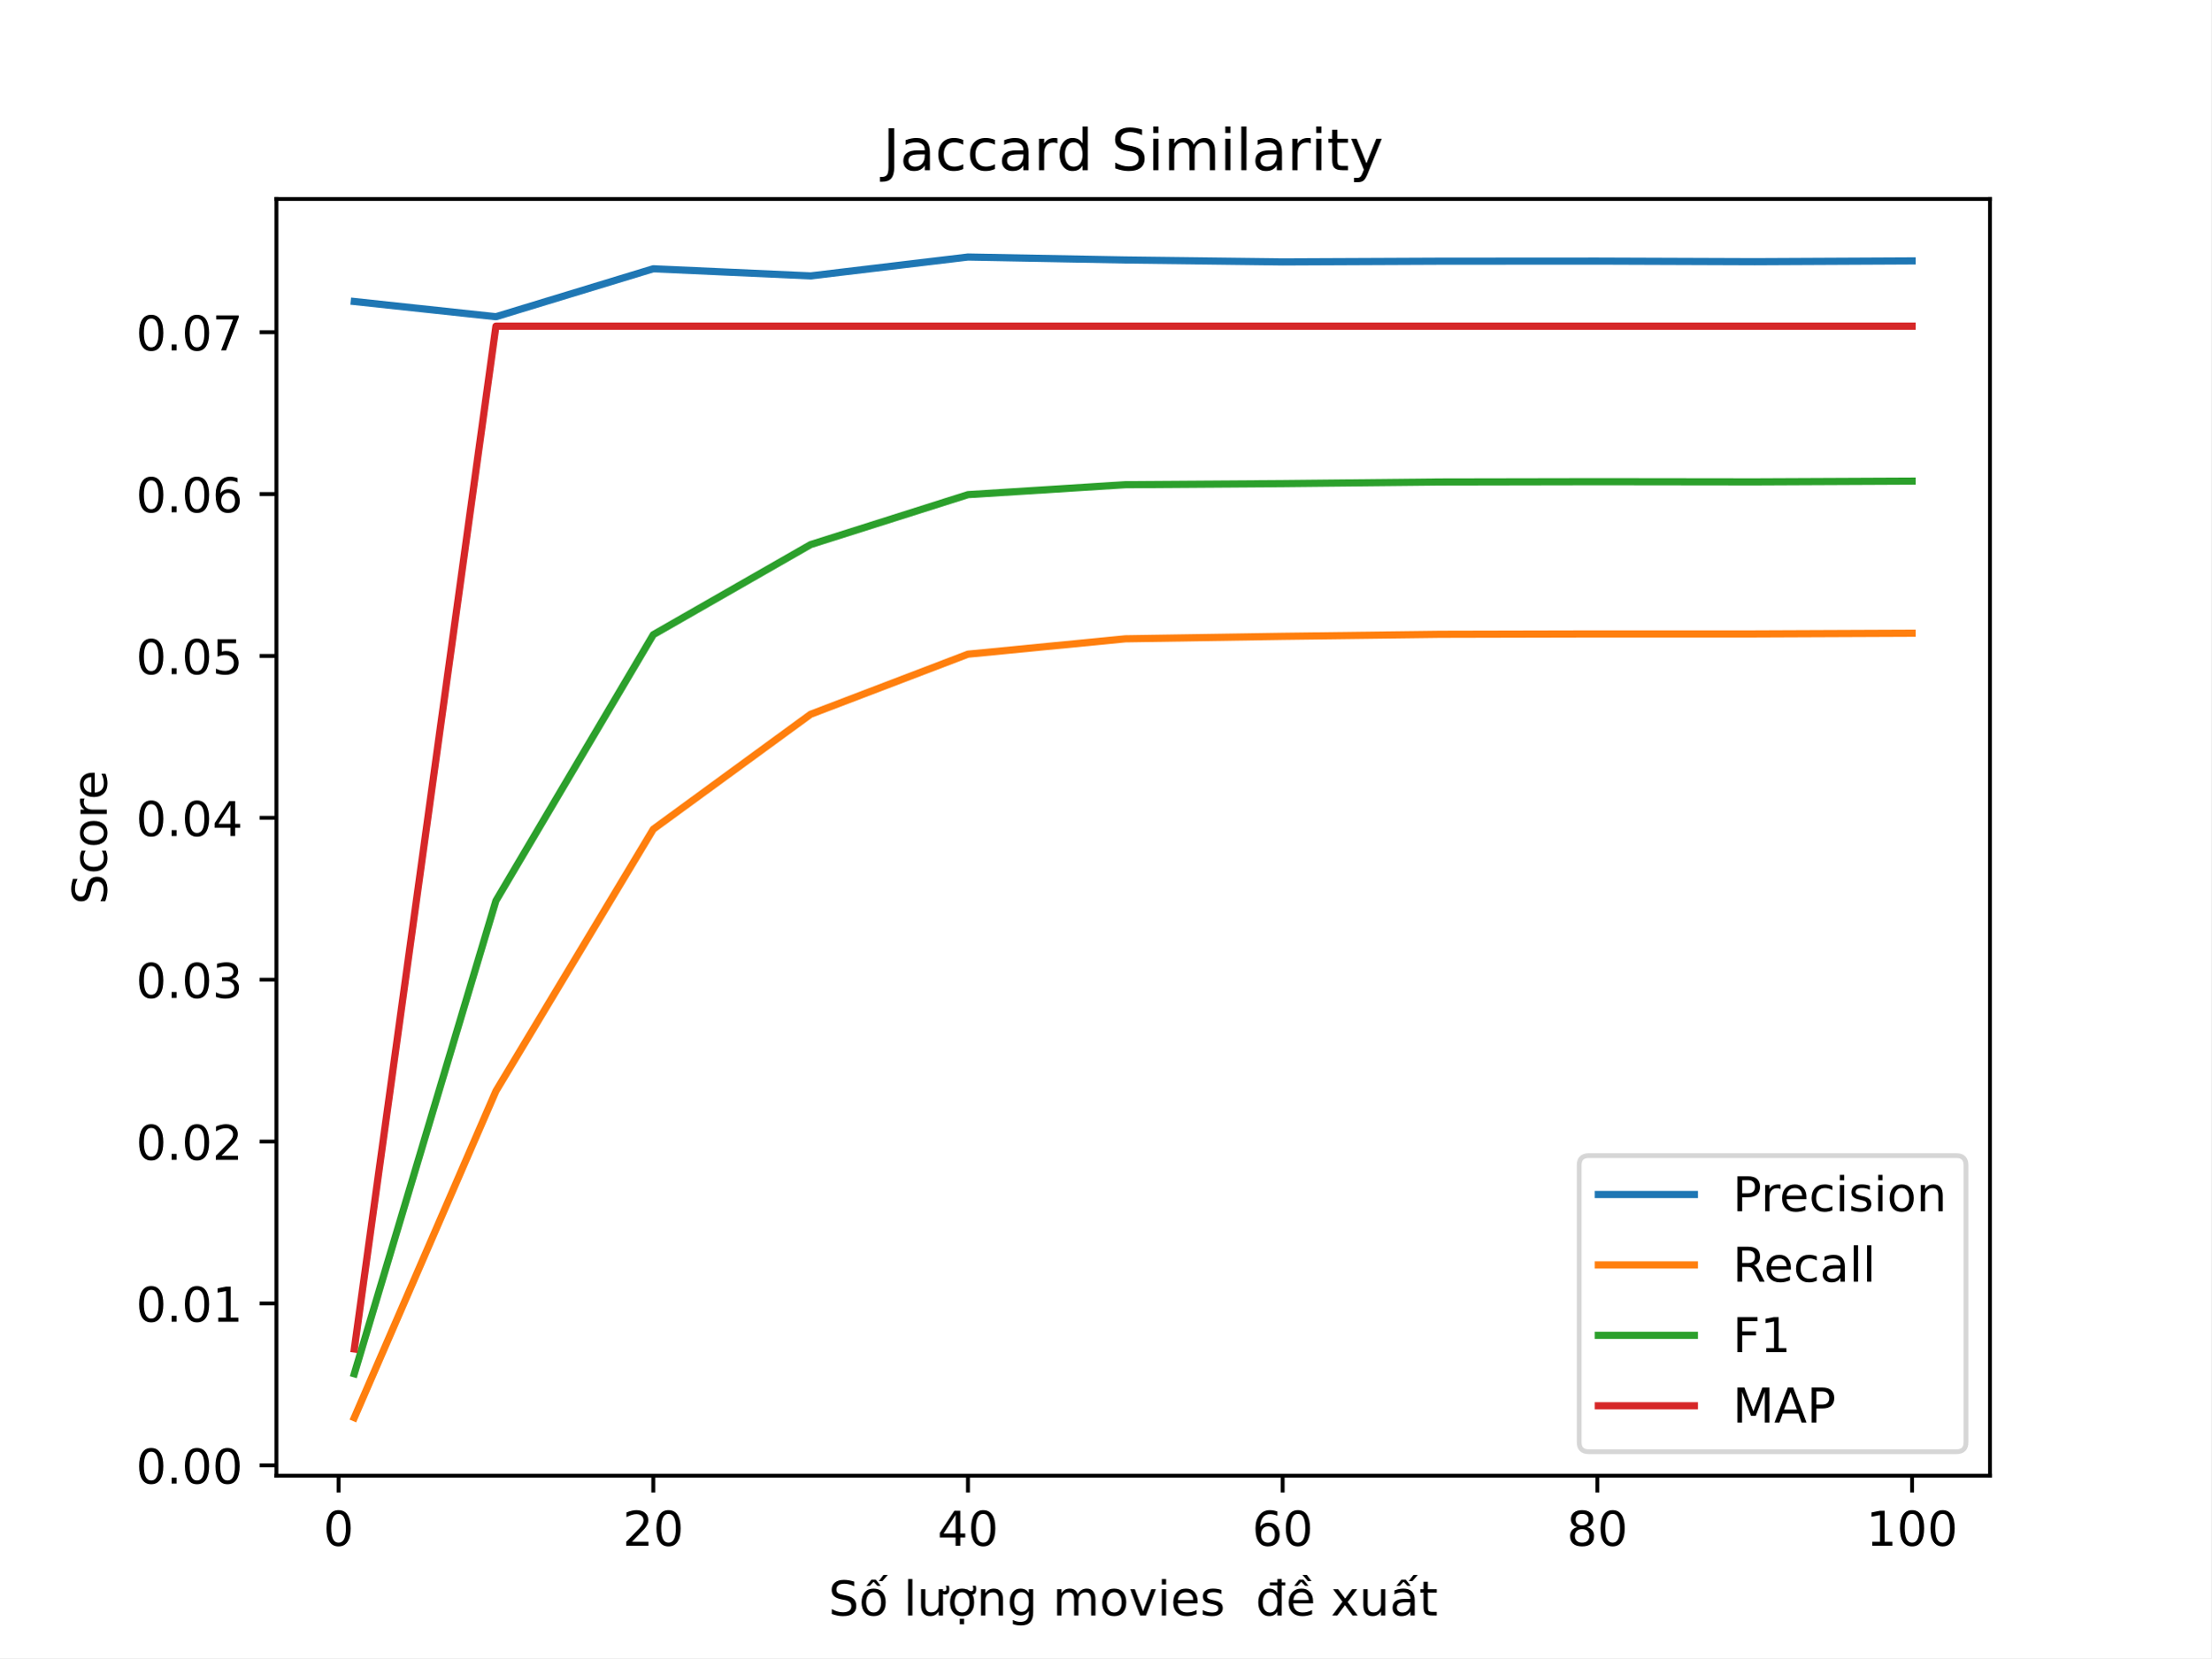
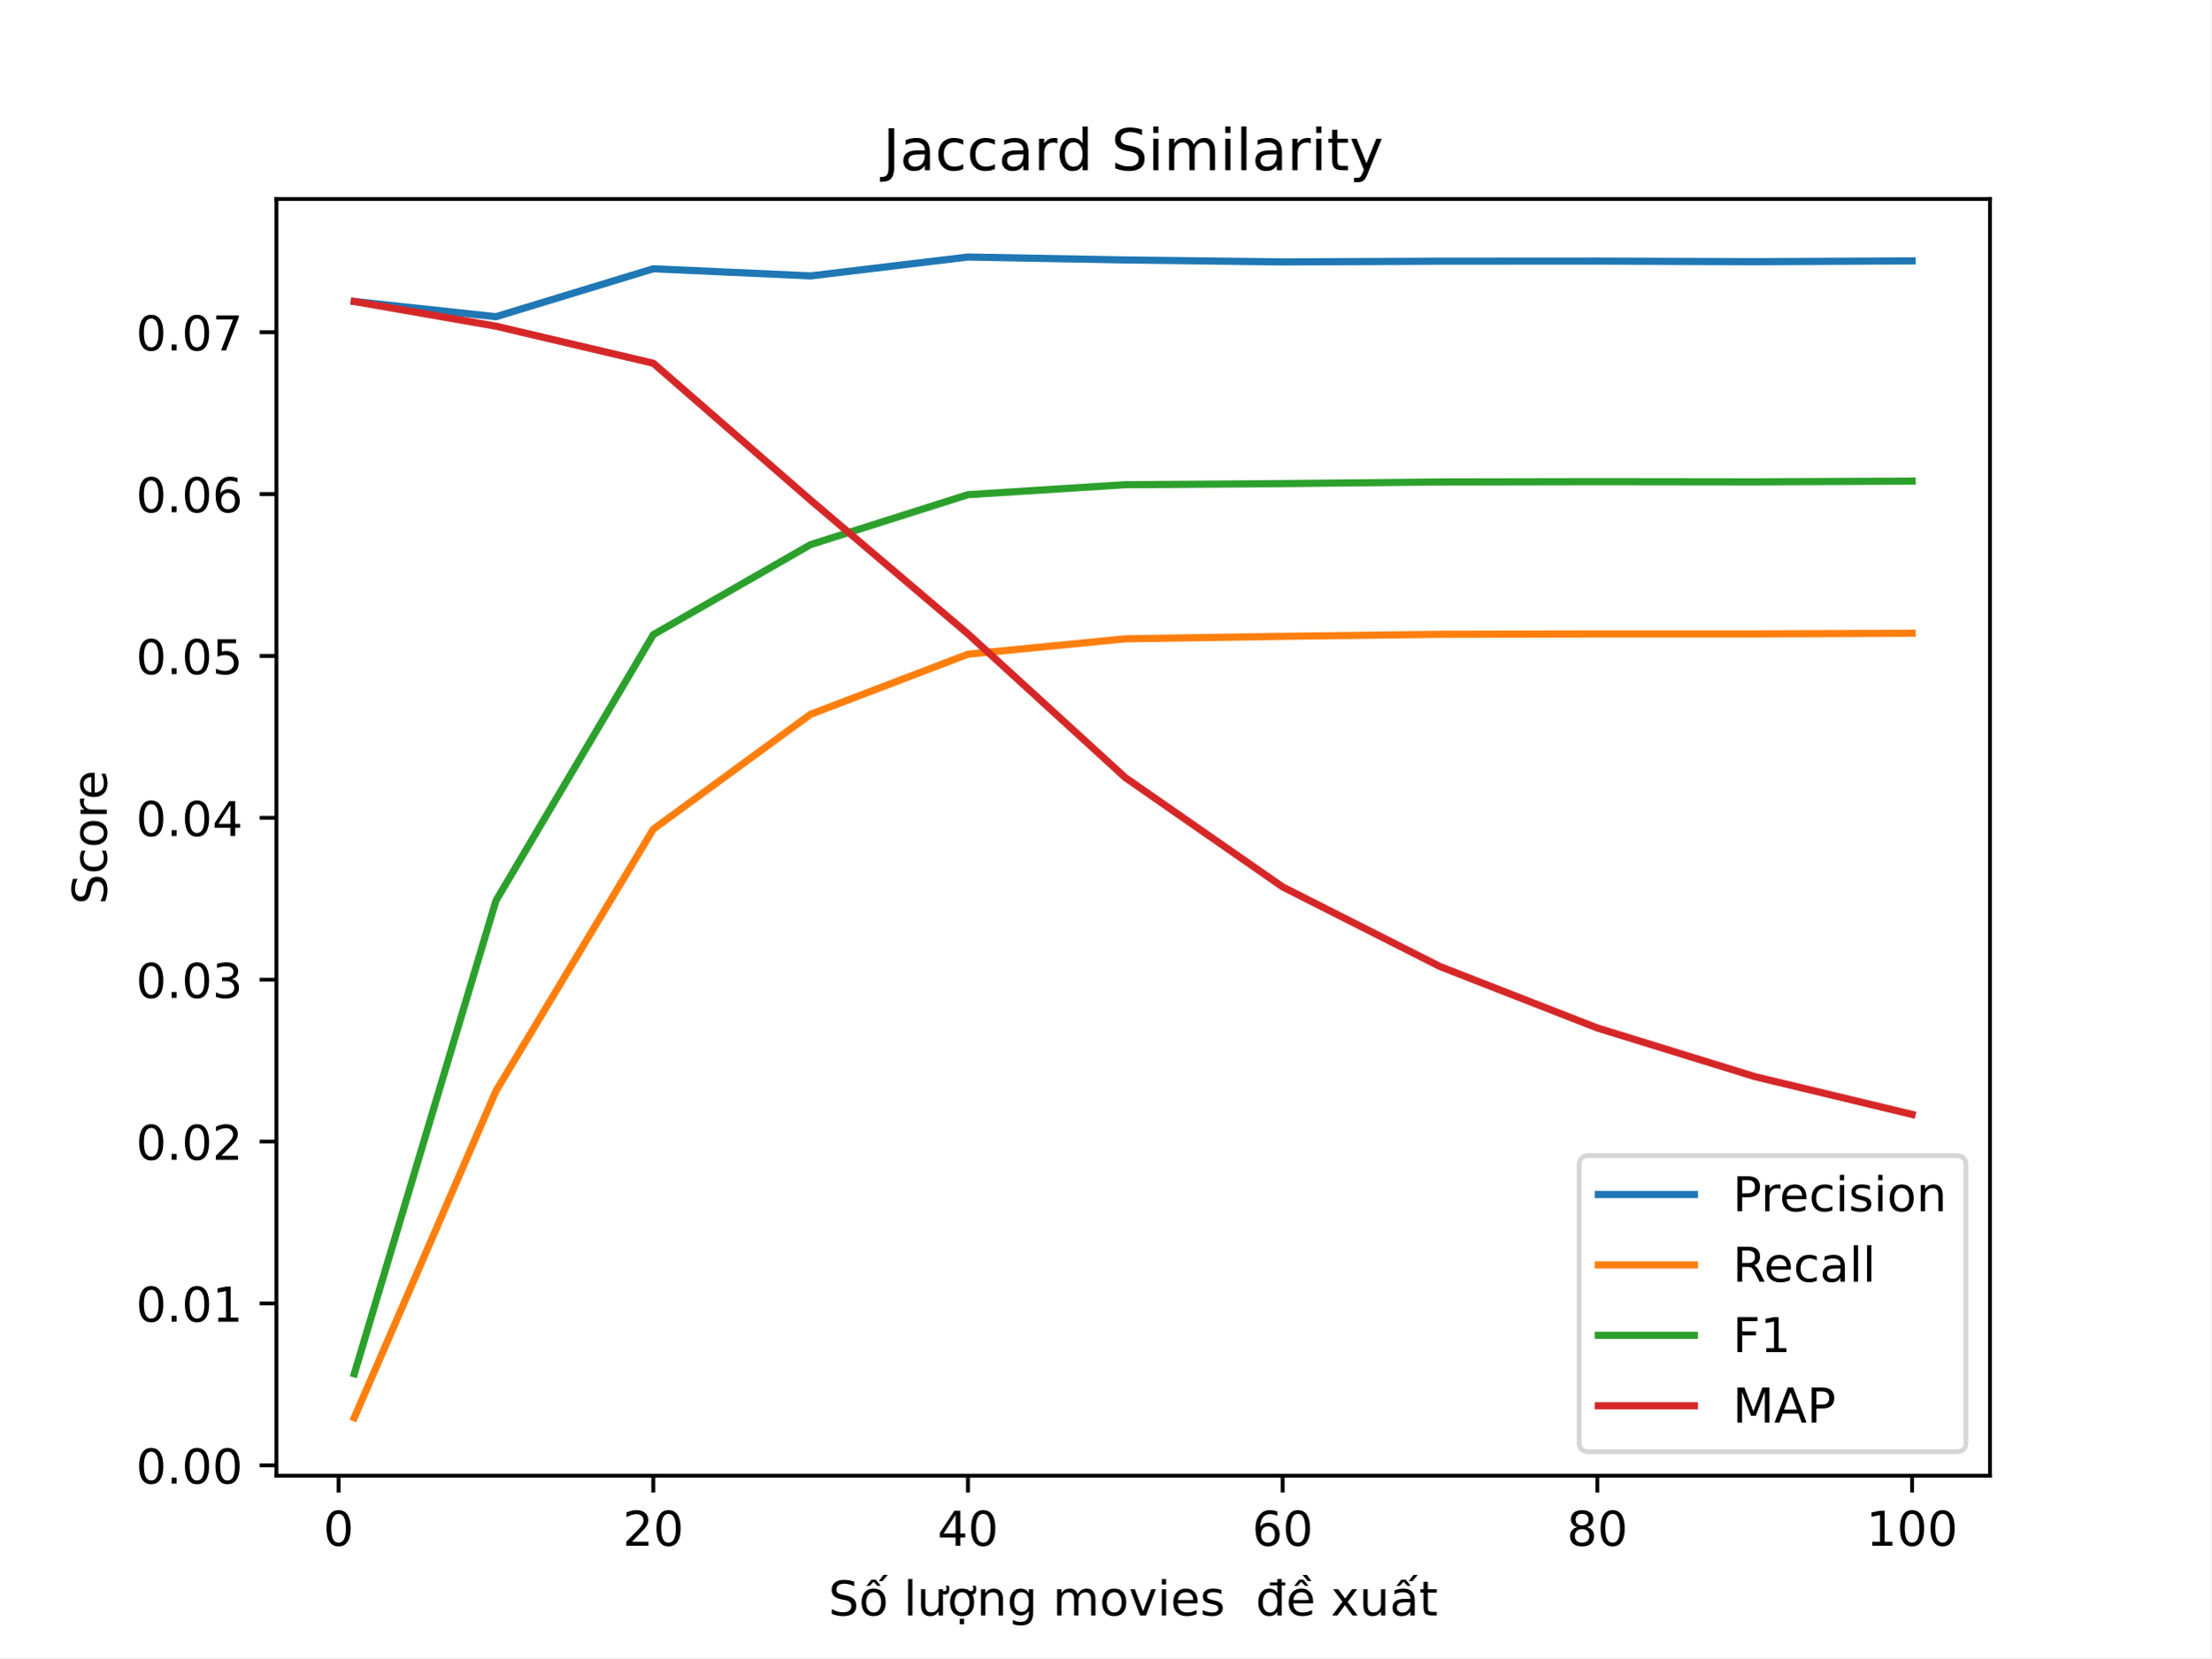
<svg xmlns="http://www.w3.org/2000/svg" xmlns:xlink="http://www.w3.org/1999/xlink" width="460.8pt" height="345.6pt" viewBox="0 0 460.8 345.6" version="1.1">
  <defs>
    <style type="text/css">*{stroke-linejoin: round; stroke-linecap: butt}</style>
  </defs>
  <g id="figure_1">
    <g id="patch_1">
      <path d="M 0 345.6  L 460.8 345.6  L 460.8 0  L 0 0  z " style="fill: #ffffff" />
    </g>
    <g id="axes_1">
      <g id="patch_2">
        <path d="M 57.6 307.584  L 414.72 307.584  L 414.72 41.472  L 57.6 41.472  z " style="fill: #ffffff" />
      </g>
      <g id="matplotlib.axis_1">
        <g id="xtick_1">
          <g id="line2d_1">
            <defs>
-               <path id="m98b21485d3" d="M 0 0  L 0 3.5  " style="stroke: #000000; stroke-width: 0.8" />
-             </defs>
-             <g>
-               <use xlink:href="#m98b21485d3" x="70.553" y="307.584" style="stroke: #000000; stroke-width: 0.8" />
+               <path id="mc1e064e913" d="M 0 0  L 0 3.5  " style="stroke: #000000; stroke-width: 0.8" />
+             </defs>
+             <g>
+               <use xlink:href="#mc1e064e913" x="70.553" y="307.584" style="stroke: #000000; stroke-width: 0.8" />
            </g>
          </g>
          <g id="text_1">
            <g transform="translate(67.37214 322.1824) scale(0.1 -0.1)">
              <defs>
                <path id="DejaVuSans-30" d="M 2034 4250  Q 1547 4250 1301 3770  Q 1056 3291 1056 2328  Q 1056 1369 1301 889  Q 1547 409 2034 409  Q 2525 409 2770 889  Q 3016 1369 3016 2328  Q 3016 3291 2770 3770  Q 2525 4250 2034 4250  z M 2034 4750  Q 2819 4750 3233 4129  Q 3647 3509 3647 2328  Q 3647 1150 3233 529  Q 2819 -91 2034 -91  Q 1250 -91 836 529  Q 422 1150 422 2328  Q 422 3509 836 4129  Q 1250 4750 2034 4750  z " transform="scale(0.015625)" />
              </defs>
              <use xlink:href="#DejaVuSans-30" />
            </g>
          </g>
        </g>
        <g id="xtick_2">
          <g id="line2d_2">
            <g>
-               <use xlink:href="#m98b21485d3" x="136.14" y="307.584" style="stroke: #000000; stroke-width: 0.8" />
+               <use xlink:href="#mc1e064e913" x="136.14" y="307.584" style="stroke: #000000; stroke-width: 0.8" />
            </g>
          </g>
          <g id="text_2">
            <g transform="translate(129.7777 322.1824) scale(0.1 -0.1)">
              <defs>
                <path id="DejaVuSans-32" d="M 1228 531  L 3431 531  L 3431 0  L 469 0  L 469 531  Q 828 903 1448 1529  Q 2069 2156 2228 2338  Q 2531 2678 2651 2914  Q 2772 3150 2772 3378  Q 2772 3750 2511 3984  Q 2250 4219 1831 4219  Q 1534 4219 1204 4116  Q 875 4013 500 3803  L 500 4441  Q 881 4594 1212 4672  Q 1544 4750 1819 4750  Q 2544 4750 2975 4387  Q 3406 4025 3406 3419  Q 3406 3131 3298 2873  Q 3191 2616 2906 2266  Q 2828 2175 2409 1742  Q 1991 1309 1228 531  z " transform="scale(0.015625)" />
              </defs>
              <use xlink:href="#DejaVuSans-32" />
              <use xlink:href="#DejaVuSans-30" x="63.623" />
            </g>
          </g>
        </g>
        <g id="xtick_3">
          <g id="line2d_3">
            <g>
-               <use xlink:href="#m98b21485d3" x="201.727" y="307.584" style="stroke: #000000; stroke-width: 0.8" />
+               <use xlink:href="#mc1e064e913" x="201.727" y="307.584" style="stroke: #000000; stroke-width: 0.8" />
            </g>
          </g>
          <g id="text_3">
            <g transform="translate(195.3644 322.1824) scale(0.1 -0.1)">
              <defs>
                <path id="DejaVuSans-34" d="M 2419 4116  L 825 1625  L 2419 1625  L 2419 4116  z M 2253 4666  L 3047 4666  L 3047 1625  L 3713 1625  L 3713 1100  L 3047 1100  L 3047 0  L 2419 0  L 2419 1100  L 313 1100  L 313 1709  L 2253 4666  z " transform="scale(0.015625)" />
              </defs>
              <use xlink:href="#DejaVuSans-34" />
              <use xlink:href="#DejaVuSans-30" x="63.623" />
            </g>
          </g>
        </g>
        <g id="xtick_4">
          <g id="line2d_4">
            <g>
-               <use xlink:href="#m98b21485d3" x="267.314" y="307.584" style="stroke: #000000; stroke-width: 0.8" />
+               <use xlink:href="#mc1e064e913" x="267.314" y="307.584" style="stroke: #000000; stroke-width: 0.8" />
            </g>
          </g>
          <g id="text_4">
            <g transform="translate(260.9512 322.1824) scale(0.1 -0.1)">
              <defs>
                <path id="DejaVuSans-36" d="M 2113 2584  Q 1688 2584 1439 2293  Q 1191 2003 1191 1497  Q 1191 994 1439 701  Q 1688 409 2113 409  Q 2538 409 2786 701  Q 3034 994 3034 1497  Q 3034 2003 2786 2293  Q 2538 2584 2113 2584  z M 3366 4563  L 3366 3988  Q 3128 4100 2886 4159  Q 2644 4219 2406 4219  Q 1781 4219 1451 3797  Q 1122 3375 1075 2522  Q 1259 2794 1537 2939  Q 1816 3084 2150 3084  Q 2853 3084 3261 2657  Q 3669 2231 3669 1497  Q 3669 778 3244 343  Q 2819 -91 2113 -91  Q 1303 -91 875 529  Q 447 1150 447 2328  Q 447 3434 972 4092  Q 1497 4750 2381 4750  Q 2619 4750 2861 4703  Q 3103 4656 3366 4563  z " transform="scale(0.015625)" />
              </defs>
              <use xlink:href="#DejaVuSans-36" />
              <use xlink:href="#DejaVuSans-30" x="63.623" />
            </g>
          </g>
        </g>
        <g id="xtick_5">
          <g id="line2d_5">
            <g>
-               <use xlink:href="#m98b21485d3" x="332.9" y="307.584" style="stroke: #000000; stroke-width: 0.8" />
+               <use xlink:href="#mc1e064e913" x="332.9" y="307.584" style="stroke: #000000; stroke-width: 0.8" />
            </g>
          </g>
          <g id="text_5">
            <g transform="translate(326.538 322.1824) scale(0.1 -0.1)">
              <defs>
                <path id="DejaVuSans-38" d="M 2034 2216  Q 1584 2216 1326 1975  Q 1069 1734 1069 1313  Q 1069 891 1326 650  Q 1584 409 2034 409  Q 2484 409 2743 651  Q 3003 894 3003 1313  Q 3003 1734 2745 1975  Q 2488 2216 2034 2216  z M 1403 2484  Q 997 2584 770 2862  Q 544 3141 544 3541  Q 544 4100 942 4425  Q 1341 4750 2034 4750  Q 2731 4750 3128 4425  Q 3525 4100 3525 3541  Q 3525 3141 3298 2862  Q 3072 2584 2669 2484  Q 3125 2378 3379 2068  Q 3634 1759 3634 1313  Q 3634 634 3220 271  Q 2806 -91 2034 -91  Q 1263 -91 848 271  Q 434 634 434 1313  Q 434 1759 690 2068  Q 947 2378 1403 2484  z M 1172 3481  Q 1172 3119 1398 2916  Q 1625 2713 2034 2713  Q 2441 2713 2670 2916  Q 2900 3119 2900 3481  Q 2900 3844 2670 4047  Q 2441 4250 2034 4250  Q 1625 4250 1398 4047  Q 1172 3844 1172 3481  z " transform="scale(0.015625)" />
              </defs>
              <use xlink:href="#DejaVuSans-38" />
              <use xlink:href="#DejaVuSans-30" x="63.623" />
            </g>
          </g>
        </g>
        <g id="xtick_6">
          <g id="line2d_6">
            <g>
-               <use xlink:href="#m98b21485d3" x="398.487" y="307.584" style="stroke: #000000; stroke-width: 0.8" />
+               <use xlink:href="#mc1e064e913" x="398.487" y="307.584" style="stroke: #000000; stroke-width: 0.8" />
            </g>
          </g>
          <g id="text_6">
            <g transform="translate(388.9435 322.1824) scale(0.1 -0.1)">
              <defs>
                <path id="DejaVuSans-31" d="M 794 531  L 1825 531  L 1825 4091  L 703 3866  L 703 4441  L 1819 4666  L 2450 4666  L 2450 531  L 3481 531  L 3481 0  L 794 0  L 794 531  z " transform="scale(0.015625)" />
              </defs>
              <use xlink:href="#DejaVuSans-31" />
              <use xlink:href="#DejaVuSans-30" x="63.623" />
              <use xlink:href="#DejaVuSans-30" x="127.246" />
            </g>
          </g>
        </g>
        <g id="text_7">
          <g transform="translate(172.6584 336.7137) scale(0.1 -0.1)">
            <defs>
              <path id="DejaVuSans-53" d="M 3425 4513  L 3425 3897  Q 3066 4069 2747 4153  Q 2428 4238 2131 4238  Q 1616 4238 1336 4038  Q 1056 3838 1056 3469  Q 1056 3159 1242 3001  Q 1428 2844 1947 2747  L 2328 2669  Q 3034 2534 3370 2195  Q 3706 1856 3706 1288  Q 3706 609 3251 259  Q 2797 -91 1919 -91  Q 1588 -91 1214 -16  Q 841 59 441 206  L 441 856  Q 825 641 1194 531  Q 1563 422 1919 422  Q 2459 422 2753 634  Q 3047 847 3047 1241  Q 3047 1584 2836 1778  Q 2625 1972 2144 2069  L 1759 2144  Q 1053 2284 737 2584  Q 422 2884 422 3419  Q 422 4038 858 4394  Q 1294 4750 2059 4750  Q 2388 4750 2728 4690  Q 3069 4631 3425 4513  z " transform="scale(0.015625)" />
              <path id="DejaVuSans-1ed1" d="M 1658 4775  L 2246 4775  L 2905 3944  L 2471 3944  L 1952 4500  L 1433 3944  L 999 3944  L 1658 4775  z M 3268 5409  L 3846 5409  L 3134 4584  L 2655 4584  L 3268 5409  z M 1959 3097  Q 1497 3097 1228 2736  Q 959 2375 959 1747  Q 959 1119 1226 758  Q 1494 397 1959 397  Q 2419 397 2687 759  Q 2956 1122 2956 1747  Q 2956 2369 2687 2733  Q 2419 3097 1959 3097  z M 1959 3584  Q 2709 3584 3137 3096  Q 3566 2609 3566 1747  Q 3566 888 3137 398  Q 2709 -91 1959 -91  Q 1206 -91 779 398  Q 353 888 353 1747  Q 353 2609 779 3096  Q 1206 3584 1959 3584  z " transform="scale(0.015625)" />
              <path id="DejaVuSans-20" transform="scale(0.015625)" />
              <path id="DejaVuSans-6c" d="M 603 4863  L 1178 4863  L 1178 0  L 603 0  L 603 4863  z " transform="scale(0.015625)" />
              <path id="DejaVuSans-1b0" d="M 3094 3136  L 3094 3508  Q 3285 3367 3422 3300  Q 3560 3233 3657 3233  Q 3800 3233 3872 3319  Q 3944 3405 3944 3573  Q 3944 3673 3920 3770  Q 3897 3867 3850 3964  L 4266 3964  Q 4297 3845 4312 3739  Q 4328 3633 4328 3539  Q 4328 3158 4192 2978  Q 4057 2798 3766 2798  Q 3616 2798 3452 2881  Q 3288 2964 3094 3136  z M 552 1381  L 552 3500  L 1127 3500  L 1127 1403  Q 1127 906 1320 657  Q 1514 409 1902 409  Q 2367 409 2637 706  Q 2908 1003 2908 1516  L 2908 3500  L 3483 3500  L 3483 0  L 2908 0  L 2908 538  Q 2699 219 2422 64  Q 2146 -91 1780 -91  Q 1177 -91 864 284  Q 552 659 552 1381  z M 1999 3584  L 1999 3584  z " transform="scale(0.015625)" />
              <path id="DejaVuSans-1ee3" d="M 2622 3136  L 2622 3508  Q 2813 3367 2950 3300  Q 3088 3233 3185 3233  Q 3328 3233 3400 3319  Q 3472 3405 3472 3573  Q 3472 3673 3448 3770  Q 3425 3867 3378 3964  L 3794 3964  Q 3825 3845 3840 3739  Q 3856 3633 3856 3539  Q 3856 3158 3720 2978  Q 3585 2798 3294 2798  Q 3144 2798 2980 2881  Q 2816 2964 2622 3136  z M 1975 3097  Q 1513 3097 1244 2736  Q 975 2375 975 1747  Q 975 1119 1242 758  Q 1510 397 1975 397  Q 2435 397 2703 759  Q 2972 1122 2972 1747  Q 2972 2369 2703 2733  Q 2435 3097 1975 3097  z M 1975 3584  Q 2725 3584 3153 3096  Q 3582 2609 3582 1747  Q 3582 888 3153 398  Q 2725 -91 1975 -91  Q 1222 -91 795 398  Q 369 888 369 1747  Q 369 2609 795 3096  Q 1222 3584 1975 3584  z M 1666 -441  L 2241 -441  L 2241 -1172  L 1666 -1172  L 1666 -441  z " transform="scale(0.015625)" />
              <path id="DejaVuSans-6e" d="M 3513 2113  L 3513 0  L 2938 0  L 2938 2094  Q 2938 2591 2744 2837  Q 2550 3084 2163 3084  Q 1697 3084 1428 2787  Q 1159 2491 1159 1978  L 1159 0  L 581 0  L 581 3500  L 1159 3500  L 1159 2956  Q 1366 3272 1645 3428  Q 1925 3584 2291 3584  Q 2894 3584 3203 3211  Q 3513 2838 3513 2113  z " transform="scale(0.015625)" />
              <path id="DejaVuSans-67" d="M 2906 1791  Q 2906 2416 2648 2759  Q 2391 3103 1925 3103  Q 1463 3103 1205 2759  Q 947 2416 947 1791  Q 947 1169 1205 825  Q 1463 481 1925 481  Q 2391 481 2648 825  Q 2906 1169 2906 1791  z M 3481 434  Q 3481 -459 3084 -895  Q 2688 -1331 1869 -1331  Q 1566 -1331 1297 -1286  Q 1028 -1241 775 -1147  L 775 -588  Q 1028 -725 1275 -790  Q 1522 -856 1778 -856  Q 2344 -856 2625 -561  Q 2906 -266 2906 331  L 2906 616  Q 2728 306 2450 153  Q 2172 0 1784 0  Q 1141 0 747 490  Q 353 981 353 1791  Q 353 2603 747 3093  Q 1141 3584 1784 3584  Q 2172 3584 2450 3431  Q 2728 3278 2906 2969  L 2906 3500  L 3481 3500  L 3481 434  z " transform="scale(0.015625)" />
              <path id="DejaVuSans-6d" d="M 3328 2828  Q 3544 3216 3844 3400  Q 4144 3584 4550 3584  Q 5097 3584 5394 3201  Q 5691 2819 5691 2113  L 5691 0  L 5113 0  L 5113 2094  Q 5113 2597 4934 2840  Q 4756 3084 4391 3084  Q 3944 3084 3684 2787  Q 3425 2491 3425 1978  L 3425 0  L 2847 0  L 2847 2094  Q 2847 2600 2669 2842  Q 2491 3084 2119 3084  Q 1678 3084 1418 2786  Q 1159 2488 1159 1978  L 1159 0  L 581 0  L 581 3500  L 1159 3500  L 1159 2956  Q 1356 3278 1631 3431  Q 1906 3584 2284 3584  Q 2666 3584 2933 3390  Q 3200 3197 3328 2828  z " transform="scale(0.015625)" />
              <path id="DejaVuSans-6f" d="M 1959 3097  Q 1497 3097 1228 2736  Q 959 2375 959 1747  Q 959 1119 1226 758  Q 1494 397 1959 397  Q 2419 397 2687 759  Q 2956 1122 2956 1747  Q 2956 2369 2687 2733  Q 2419 3097 1959 3097  z M 1959 3584  Q 2709 3584 3137 3096  Q 3566 2609 3566 1747  Q 3566 888 3137 398  Q 2709 -91 1959 -91  Q 1206 -91 779 398  Q 353 888 353 1747  Q 353 2609 779 3096  Q 1206 3584 1959 3584  z " transform="scale(0.015625)" />
              <path id="DejaVuSans-76" d="M 191 3500  L 800 3500  L 1894 563  L 2988 3500  L 3597 3500  L 2284 0  L 1503 0  L 191 3500  z " transform="scale(0.015625)" />
              <path id="DejaVuSans-69" d="M 603 3500  L 1178 3500  L 1178 0  L 603 0  L 603 3500  z M 603 4863  L 1178 4863  L 1178 4134  L 603 4134  L 603 4863  z " transform="scale(0.015625)" />
              <path id="DejaVuSans-65" d="M 3597 1894  L 3597 1613  L 953 1613  Q 991 1019 1311 708  Q 1631 397 2203 397  Q 2534 397 2845 478  Q 3156 559 3463 722  L 3463 178  Q 3153 47 2828 -22  Q 2503 -91 2169 -91  Q 1331 -91 842 396  Q 353 884 353 1716  Q 353 2575 817 3079  Q 1281 3584 2069 3584  Q 2775 3584 3186 3129  Q 3597 2675 3597 1894  z M 3022 2063  Q 3016 2534 2758 2815  Q 2500 3097 2075 3097  Q 1594 3097 1305 2825  Q 1016 2553 972 2059  L 3022 2063  z " transform="scale(0.015625)" />
              <path id="DejaVuSans-73" d="M 2834 3397  L 2834 2853  Q 2591 2978 2328 3040  Q 2066 3103 1784 3103  Q 1356 3103 1142 2972  Q 928 2841 928 2578  Q 928 2378 1081 2264  Q 1234 2150 1697 2047  L 1894 2003  Q 2506 1872 2764 1633  Q 3022 1394 3022 966  Q 3022 478 2636 193  Q 2250 -91 1575 -91  Q 1294 -91 989 -36  Q 684 19 347 128  L 347 722  Q 666 556 975 473  Q 1284 391 1588 391  Q 1994 391 2212 530  Q 2431 669 2431 922  Q 2431 1156 2273 1281  Q 2116 1406 1581 1522  L 1381 1569  Q 847 1681 609 1914  Q 372 2147 372 2553  Q 372 3047 722 3315  Q 1072 3584 1716 3584  Q 2034 3584 2315 3537  Q 2597 3491 2834 3397  z " transform="scale(0.015625)" />
              <path id="DejaVuSans-111" d="M 2906 2969  L 2906 4013  L 1888 4013  L 1888 4403  L 2906 4403  L 2906 4863  L 3481 4863  L 3481 4403  L 3963 4403  L 3963 4013  L 3481 4013  L 3481 0  L 2906 0  L 2906 525  Q 2725 213 2448 61  Q 2172 -91 1784 -91  Q 1150 -91 751 415  Q 353 922 353 1747  Q 353 2572 751 3078  Q 1150 3584 1784 3584  Q 2172 3584 2448 3432  Q 2725 3281 2906 2969  z M 947 1747  Q 947 1113 1208 752  Q 1469 391 1925 391  Q 2381 391 2643 752  Q 2906 1113 2906 1747  Q 2906 2381 2643 2742  Q 2381 3103 1925 3103  Q 1469 3103 1208 2742  Q 947 2381 947 1747  z " transform="scale(0.015625)" />
              <path id="DejaVuSans-1ec1" d="M 2774 5409  L 3386 4584  L 2908 4584  L 2190 5409  L 2774 5409  z M 1738 4775  L 2326 4775  L 2985 3944  L 2551 3944  L 2032 4500  L 1513 3944  L 1079 3944  L 1738 4775  z M 3597 1894  L 3597 1613  L 953 1613  Q 991 1019 1311 708  Q 1631 397 2203 397  Q 2534 397 2845 478  Q 3156 559 3463 722  L 3463 178  Q 3153 47 2828 -22  Q 2503 -91 2169 -91  Q 1331 -91 842 396  Q 353 884 353 1716  Q 353 2575 817 3079  Q 1281 3584 2069 3584  Q 2775 3584 3186 3129  Q 3597 2675 3597 1894  z M 3022 2063  Q 3016 2534 2758 2815  Q 2500 3097 2075 3097  Q 1594 3097 1305 2825  Q 1016 2553 972 2059  L 3022 2063  z " transform="scale(0.015625)" />
              <path id="DejaVuSans-78" d="M 3513 3500  L 2247 1797  L 3578 0  L 2900 0  L 1881 1375  L 863 0  L 184 0  L 1544 1831  L 300 3500  L 978 3500  L 1906 2253  L 2834 3500  L 3513 3500  z " transform="scale(0.015625)" />
              <path id="DejaVuSans-75" d="M 544 1381  L 544 3500  L 1119 3500  L 1119 1403  Q 1119 906 1312 657  Q 1506 409 1894 409  Q 2359 409 2629 706  Q 2900 1003 2900 1516  L 2900 3500  L 3475 3500  L 3475 0  L 2900 0  L 2900 538  Q 2691 219 2414 64  Q 2138 -91 1772 -91  Q 1169 -91 856 284  Q 544 659 544 1381  z M 1991 3584  L 1991 3584  z " transform="scale(0.015625)" />
              <path id="DejaVuSans-1ea5" d="M 1562 4775  L 2150 4775  L 2809 3944  L 2375 3944  L 1856 4500  L 1337 3944  L 903 3944  L 1562 4775  z M 3172 5409  L 3750 5409  L 3038 4584  L 2559 4584  L 3172 5409  z M 2194 1759  Q 1497 1759 1228 1600  Q 959 1441 959 1056  Q 959 750 1161 570  Q 1363 391 1709 391  Q 2188 391 2477 730  Q 2766 1069 2766 1631  L 2766 1759  L 2194 1759  z M 3341 1997  L 3341 0  L 2766 0  L 2766 531  Q 2569 213 2275 61  Q 1981 -91 1556 -91  Q 1019 -91 701 211  Q 384 513 384 1019  Q 384 1609 779 1909  Q 1175 2209 1959 2209  L 2766 2209  L 2766 2266  Q 2766 2663 2505 2880  Q 2244 3097 1772 3097  Q 1472 3097 1187 3025  Q 903 2953 641 2809  L 641 3341  Q 956 3463 1253 3523  Q 1550 3584 1831 3584  Q 2591 3584 2966 3190  Q 3341 2797 3341 1997  z " transform="scale(0.015625)" />
              <path id="DejaVuSans-74" d="M 1172 4494  L 1172 3500  L 2356 3500  L 2356 3053  L 1172 3053  L 1172 1153  Q 1172 725 1289 603  Q 1406 481 1766 481  L 2356 481  L 2356 0  L 1766 0  Q 1100 0 847 248  Q 594 497 594 1153  L 594 3053  L 172 3053  L 172 3500  L 594 3500  L 594 4494  L 1172 4494  z " transform="scale(0.015625)" />
            </defs>
            <use xlink:href="#DejaVuSans-53" />
            <use xlink:href="#DejaVuSans-1ed1" x="63.477" />
            <use xlink:href="#DejaVuSans-20" x="124.658" />
            <use xlink:href="#DejaVuSans-6c" x="156.445" />
            <use xlink:href="#DejaVuSans-1b0" x="184.229" />
            <use xlink:href="#DejaVuSans-1ee3" x="247.607" />
            <use xlink:href="#DejaVuSans-6e" x="308.789" />
            <use xlink:href="#DejaVuSans-67" x="372.168" />
            <use xlink:href="#DejaVuSans-20" x="435.645" />
            <use xlink:href="#DejaVuSans-6d" x="467.432" />
            <use xlink:href="#DejaVuSans-6f" x="564.844" />
            <use xlink:href="#DejaVuSans-76" x="626.025" />
            <use xlink:href="#DejaVuSans-69" x="685.205" />
            <use xlink:href="#DejaVuSans-65" x="712.988" />
            <use xlink:href="#DejaVuSans-73" x="774.512" />
            <use xlink:href="#DejaVuSans-20" x="826.611" />
            <use xlink:href="#DejaVuSans-20" x="858.398" />
            <use xlink:href="#DejaVuSans-111" x="890.186" />
            <use xlink:href="#DejaVuSans-1ec1" x="953.662" />
            <use xlink:href="#DejaVuSans-20" x="1015.186" />
            <use xlink:href="#DejaVuSans-78" x="1046.973" />
            <use xlink:href="#DejaVuSans-75" x="1106.152" />
            <use xlink:href="#DejaVuSans-1ea5" x="1169.531" />
            <use xlink:href="#DejaVuSans-74" x="1230.811" />
          </g>
        </g>
      </g>
      <g id="matplotlib.axis_2">
        <g id="ytick_1">
          <g id="line2d_7">
            <defs>
-               <path id="mde17449a5a" d="M 0 0  L -3.5 0  " style="stroke: #000000; stroke-width: 0.8" />
-             </defs>
-             <g>
-               <use xlink:href="#mde17449a5a" x="57.6" y="305.424" style="stroke: #000000; stroke-width: 0.8" />
+               <path id="mc9474c2f1c" d="M 0 0  L -3.5 0  " style="stroke: #000000; stroke-width: 0.8" />
+             </defs>
+             <g>
+               <use xlink:href="#mc9474c2f1c" x="57.6" y="305.424" style="stroke: #000000; stroke-width: 0.8" />
            </g>
          </g>
          <g id="text_8">
            <g transform="translate(28.33438 309.2237) scale(0.1 -0.1)">
              <defs>
                <path id="DejaVuSans-2e" d="M 684 794  L 1344 794  L 1344 0  L 684 0  L 684 794  z " transform="scale(0.015625)" />
              </defs>
              <use xlink:href="#DejaVuSans-30" />
              <use xlink:href="#DejaVuSans-2e" x="63.623" />
              <use xlink:href="#DejaVuSans-30" x="95.41" />
              <use xlink:href="#DejaVuSans-30" x="159.033" />
            </g>
          </g>
        </g>
        <g id="ytick_2">
          <g id="line2d_8">
            <g>
-               <use xlink:href="#mde17449a5a" x="57.6" y="271.683" style="stroke: #000000; stroke-width: 0.8" />
+               <use xlink:href="#mc9474c2f1c" x="57.6" y="271.683" style="stroke: #000000; stroke-width: 0.8" />
            </g>
          </g>
          <g id="text_9">
            <g transform="translate(28.33438 275.482) scale(0.1 -0.1)">
              <use xlink:href="#DejaVuSans-30" />
              <use xlink:href="#DejaVuSans-2e" x="63.623" />
              <use xlink:href="#DejaVuSans-30" x="95.41" />
              <use xlink:href="#DejaVuSans-31" x="159.033" />
            </g>
          </g>
        </g>
        <g id="ytick_3">
          <g id="line2d_9">
            <g>
-               <use xlink:href="#mde17449a5a" x="57.6" y="237.941" style="stroke: #000000; stroke-width: 0.8" />
+               <use xlink:href="#mc9474c2f1c" x="57.6" y="237.941" style="stroke: #000000; stroke-width: 0.8" />
            </g>
          </g>
          <g id="text_10">
            <g transform="translate(28.33438 241.7403) scale(0.1 -0.1)">
              <use xlink:href="#DejaVuSans-30" />
              <use xlink:href="#DejaVuSans-2e" x="63.623" />
              <use xlink:href="#DejaVuSans-30" x="95.41" />
              <use xlink:href="#DejaVuSans-32" x="159.033" />
            </g>
          </g>
        </g>
        <g id="ytick_4">
          <g id="line2d_10">
            <g>
-               <use xlink:href="#mde17449a5a" x="57.6" y="204.199" style="stroke: #000000; stroke-width: 0.8" />
+               <use xlink:href="#mc9474c2f1c" x="57.6" y="204.199" style="stroke: #000000; stroke-width: 0.8" />
            </g>
          </g>
          <g id="text_11">
            <g transform="translate(28.33438 207.9985) scale(0.1 -0.1)">
              <defs>
                <path id="DejaVuSans-33" d="M 2597 2516  Q 3050 2419 3304 2112  Q 3559 1806 3559 1356  Q 3559 666 3084 287  Q 2609 -91 1734 -91  Q 1441 -91 1130 -33  Q 819 25 488 141  L 488 750  Q 750 597 1062 519  Q 1375 441 1716 441  Q 2309 441 2620 675  Q 2931 909 2931 1356  Q 2931 1769 2642 2001  Q 2353 2234 1838 2234  L 1294 2234  L 1294 2753  L 1863 2753  Q 2328 2753 2575 2939  Q 2822 3125 2822 3475  Q 2822 3834 2567 4026  Q 2313 4219 1838 4219  Q 1578 4219 1281 4162  Q 984 4106 628 3988  L 628 4550  Q 988 4650 1302 4700  Q 1616 4750 1894 4750  Q 2613 4750 3031 4423  Q 3450 4097 3450 3541  Q 3450 3153 3228 2886  Q 3006 2619 2597 2516  z " transform="scale(0.015625)" />
              </defs>
              <use xlink:href="#DejaVuSans-30" />
              <use xlink:href="#DejaVuSans-2e" x="63.623" />
              <use xlink:href="#DejaVuSans-30" x="95.41" />
              <use xlink:href="#DejaVuSans-33" x="159.033" />
            </g>
          </g>
        </g>
        <g id="ytick_5">
          <g id="line2d_11">
            <g>
-               <use xlink:href="#mde17449a5a" x="57.6" y="170.458" style="stroke: #000000; stroke-width: 0.8" />
+               <use xlink:href="#mc9474c2f1c" x="57.6" y="170.458" style="stroke: #000000; stroke-width: 0.8" />
            </g>
          </g>
          <g id="text_12">
            <g transform="translate(28.33438 174.2568) scale(0.1 -0.1)">
              <use xlink:href="#DejaVuSans-30" />
              <use xlink:href="#DejaVuSans-2e" x="63.623" />
              <use xlink:href="#DejaVuSans-30" x="95.41" />
              <use xlink:href="#DejaVuSans-34" x="159.033" />
            </g>
          </g>
        </g>
        <g id="ytick_6">
          <g id="line2d_12">
            <g>
-               <use xlink:href="#mde17449a5a" x="57.6" y="136.716" style="stroke: #000000; stroke-width: 0.8" />
+               <use xlink:href="#mc9474c2f1c" x="57.6" y="136.716" style="stroke: #000000; stroke-width: 0.8" />
            </g>
          </g>
          <g id="text_13">
            <g transform="translate(28.33438 140.5151) scale(0.1 -0.1)">
              <defs>
                <path id="DejaVuSans-35" d="M 691 4666  L 3169 4666  L 3169 4134  L 1269 4134  L 1269 2991  Q 1406 3038 1543 3061  Q 1681 3084 1819 3084  Q 2600 3084 3056 2656  Q 3513 2228 3513 1497  Q 3513 744 3044 326  Q 2575 -91 1722 -91  Q 1428 -91 1123 -41  Q 819 9 494 109  L 494 744  Q 775 591 1075 516  Q 1375 441 1709 441  Q 2250 441 2565 725  Q 2881 1009 2881 1497  Q 2881 1984 2565 2268  Q 2250 2553 1709 2553  Q 1456 2553 1204 2497  Q 953 2441 691 2322  L 691 4666  z " transform="scale(0.015625)" />
              </defs>
              <use xlink:href="#DejaVuSans-30" />
              <use xlink:href="#DejaVuSans-2e" x="63.623" />
              <use xlink:href="#DejaVuSans-30" x="95.41" />
              <use xlink:href="#DejaVuSans-35" x="159.033" />
            </g>
          </g>
        </g>
        <g id="ytick_7">
          <g id="line2d_13">
            <g>
-               <use xlink:href="#mde17449a5a" x="57.6" y="102.974" style="stroke: #000000; stroke-width: 0.8" />
+               <use xlink:href="#mc9474c2f1c" x="57.6" y="102.974" style="stroke: #000000; stroke-width: 0.8" />
            </g>
          </g>
          <g id="text_14">
            <g transform="translate(28.33438 106.7734) scale(0.1 -0.1)">
              <use xlink:href="#DejaVuSans-30" />
              <use xlink:href="#DejaVuSans-2e" x="63.623" />
              <use xlink:href="#DejaVuSans-30" x="95.41" />
              <use xlink:href="#DejaVuSans-36" x="159.033" />
            </g>
          </g>
        </g>
        <g id="ytick_8">
          <g id="line2d_14">
            <g>
-               <use xlink:href="#mde17449a5a" x="57.6" y="69.232" style="stroke: #000000; stroke-width: 0.8" />
+               <use xlink:href="#mc9474c2f1c" x="57.6" y="69.232" style="stroke: #000000; stroke-width: 0.8" />
            </g>
          </g>
          <g id="text_15">
            <g transform="translate(28.33438 73.0317) scale(0.1 -0.1)">
              <defs>
                <path id="DejaVuSans-37" d="M 525 4666  L 3525 4666  L 3525 4397  L 1831 0  L 1172 0  L 2766 4134  L 525 4134  L 525 4666  z " transform="scale(0.015625)" />
              </defs>
              <use xlink:href="#DejaVuSans-30" />
              <use xlink:href="#DejaVuSans-2e" x="63.623" />
              <use xlink:href="#DejaVuSans-30" x="95.41" />
              <use xlink:href="#DejaVuSans-37" x="159.033" />
            </g>
          </g>
        </g>
        <g id="text_16">
          <g transform="translate(22.25469 188.5303) rotate(-90) scale(0.1 -0.1)">
            <defs>
              <path id="DejaVuSans-63" d="M 3122 3366  L 3122 2828  Q 2878 2963 2633 3030  Q 2388 3097 2138 3097  Q 1578 3097 1268 2742  Q 959 2388 959 1747  Q 959 1106 1268 751  Q 1578 397 2138 397  Q 2388 397 2633 464  Q 2878 531 3122 666  L 3122 134  Q 2881 22 2623 -34  Q 2366 -91 2075 -91  Q 1284 -91 818 406  Q 353 903 353 1747  Q 353 2603 823 3093  Q 1294 3584 2113 3584  Q 2378 3584 2631 3529  Q 2884 3475 3122 3366  z " transform="scale(0.015625)" />
              <path id="DejaVuSans-72" d="M 2631 2963  Q 2534 3019 2420 3045  Q 2306 3072 2169 3072  Q 1681 3072 1420 2755  Q 1159 2438 1159 1844  L 1159 0  L 581 0  L 581 3500  L 1159 3500  L 1159 2956  Q 1341 3275 1631 3429  Q 1922 3584 2338 3584  Q 2397 3584 2469 3576  Q 2541 3569 2628 3553  L 2631 2963  z " transform="scale(0.015625)" />
            </defs>
            <use xlink:href="#DejaVuSans-53" />
            <use xlink:href="#DejaVuSans-63" x="63.477" />
            <use xlink:href="#DejaVuSans-6f" x="118.457" />
            <use xlink:href="#DejaVuSans-72" x="179.639" />
            <use xlink:href="#DejaVuSans-65" x="218.502" />
          </g>
        </g>
      </g>
      <g id="line2d_15">
-         <path d="M 73.833 62.837  L 103.347 66.008  L 136.14 56.015  L 168.934 57.5  L 201.727 53.568  L 234.52 54.179  L 267.314 54.589  L 300.107 54.438  L 332.9 54.417  L 365.694 54.54  L 398.487 54.376  " clip-path="url(#p169686e621)" style="fill: none; stroke: #1f77b4; stroke-width: 1.5; stroke-linecap: square" />
+         <path d="M 73.833 62.837  L 103.347 66.008  L 136.14 56.015  L 168.934 57.5  L 201.727 53.568  L 234.52 54.179  L 267.314 54.589  L 300.107 54.438  L 332.9 54.417  L 365.694 54.54  L 398.487 54.376  " clip-path="url(#p3a7f0e1610)" style="fill: none; stroke: #1f77b4; stroke-width: 1.5; stroke-linecap: square" />
      </g>
      <g id="line2d_16">
-         <path d="M 73.833 295.488  L 103.347 227.413  L 136.14 172.833  L 168.934 148.874  L 201.727 136.349  L 234.52 133.149  L 267.314 132.626  L 300.107 132.205  L 332.9 132.128  L 365.694 132.128  L 398.487 131.986  " clip-path="url(#p169686e621)" style="fill: none; stroke: #ff7f0e; stroke-width: 1.5; stroke-linecap: square" />
+         <path d="M 73.833 295.488  L 103.347 227.413  L 136.14 172.833  L 168.934 148.874  L 201.727 136.349  L 234.52 133.149  L 267.314 132.626  L 300.107 132.205  L 332.9 132.128  L 365.694 132.128  L 398.487 131.986  " clip-path="url(#p3a7f0e1610)" style="fill: none; stroke: #ff7f0e; stroke-width: 1.5; stroke-linecap: square" />
      </g>
      <g id="line2d_17">
-         <path d="M 73.833 286.334  L 103.347 187.746  L 136.14 132.285  L 168.934 113.508  L 201.727 103.098  L 234.52 101.026  L 267.314 100.795  L 300.107 100.45  L 332.9 100.389  L 365.694 100.43  L 398.487 100.276  " clip-path="url(#p169686e621)" style="fill: none; stroke: #2ca02c; stroke-width: 1.5; stroke-linecap: square" />
+         <path d="M 73.833 286.334  L 103.347 187.746  L 136.14 132.285  L 168.934 113.508  L 201.727 103.098  L 234.52 101.026  L 267.314 100.795  L 300.107 100.45  L 332.9 100.389  L 365.694 100.43  L 398.487 100.276  " clip-path="url(#p3a7f0e1610)" style="fill: none; stroke: #2ca02c; stroke-width: 1.5; stroke-linecap: square" />
      </g>
      <g id="line2d_18">
-         <path d="M 73.833 281.166  L 103.347 67.983  L 136.14 67.983  L 168.934 67.983  L 201.727 67.983  L 234.52 67.983  L 267.314 67.983  L 300.107 67.983  L 332.9 67.983  L 365.694 67.983  L 398.487 67.983  " clip-path="url(#p169686e621)" style="fill: none; stroke: #d62728; stroke-width: 1.5; stroke-linecap: square" />
+         <path d="M 73.833 62.837  L 103.347 67.983  L 136.14 75.701  L 168.934 104.248  L 201.727 132.121  L 234.52 162.077  L 267.314 184.866  L 300.107 201.458  L 332.9 214.27  L 365.694 224.399  L 398.487 232.281  " clip-path="url(#p3a7f0e1610)" style="fill: none; stroke: #d62728; stroke-width: 1.5; stroke-linecap: square" />
      </g>
      <g id="patch_3">
        <path d="M 57.6 307.584  L 57.6 41.472  " style="fill: none; stroke: #000000; stroke-width: 0.8; stroke-linejoin: miter; stroke-linecap: square" />
      </g>
      <g id="patch_4">
        <path d="M 414.72 307.584  L 414.72 41.472  " style="fill: none; stroke: #000000; stroke-width: 0.8; stroke-linejoin: miter; stroke-linecap: square" />
      </g>
      <g id="patch_5">
        <path d="M 57.6 307.584  L 414.72 307.584  " style="fill: none; stroke: #000000; stroke-width: 0.8; stroke-linejoin: miter; stroke-linecap: square" />
      </g>
      <g id="patch_6">
        <path d="M 57.6 41.472  L 414.72 41.472  " style="fill: none; stroke: #000000; stroke-width: 0.8; stroke-linejoin: miter; stroke-linecap: square" />
      </g>
      <g id="text_17">
        <g transform="translate(183.9928 35.472) scale(0.12 -0.12)">
          <defs>
            <path id="DejaVuSans-4a" d="M 628 4666  L 1259 4666  L 1259 325  Q 1259 -519 939 -900  Q 619 -1281 -91 -1281  L -331 -1281  L -331 -750  L -134 -750  Q 284 -750 456 -515  Q 628 -281 628 325  L 628 4666  z " transform="scale(0.015625)" />
            <path id="DejaVuSans-61" d="M 2194 1759  Q 1497 1759 1228 1600  Q 959 1441 959 1056  Q 959 750 1161 570  Q 1363 391 1709 391  Q 2188 391 2477 730  Q 2766 1069 2766 1631  L 2766 1759  L 2194 1759  z M 3341 1997  L 3341 0  L 2766 0  L 2766 531  Q 2569 213 2275 61  Q 1981 -91 1556 -91  Q 1019 -91 701 211  Q 384 513 384 1019  Q 384 1609 779 1909  Q 1175 2209 1959 2209  L 2766 2209  L 2766 2266  Q 2766 2663 2505 2880  Q 2244 3097 1772 3097  Q 1472 3097 1187 3025  Q 903 2953 641 2809  L 641 3341  Q 956 3463 1253 3523  Q 1550 3584 1831 3584  Q 2591 3584 2966 3190  Q 3341 2797 3341 1997  z " transform="scale(0.015625)" />
            <path id="DejaVuSans-64" d="M 2906 2969  L 2906 4863  L 3481 4863  L 3481 0  L 2906 0  L 2906 525  Q 2725 213 2448 61  Q 2172 -91 1784 -91  Q 1150 -91 751 415  Q 353 922 353 1747  Q 353 2572 751 3078  Q 1150 3584 1784 3584  Q 2172 3584 2448 3432  Q 2725 3281 2906 2969  z M 947 1747  Q 947 1113 1208 752  Q 1469 391 1925 391  Q 2381 391 2643 752  Q 2906 1113 2906 1747  Q 2906 2381 2643 2742  Q 2381 3103 1925 3103  Q 1469 3103 1208 2742  Q 947 2381 947 1747  z " transform="scale(0.015625)" />
            <path id="DejaVuSans-79" d="M 2059 -325  Q 1816 -950 1584 -1140  Q 1353 -1331 966 -1331  L 506 -1331  L 506 -850  L 844 -850  Q 1081 -850 1212 -737  Q 1344 -625 1503 -206  L 1606 56  L 191 3500  L 800 3500  L 1894 763  L 2988 3500  L 3597 3500  L 2059 -325  z " transform="scale(0.015625)" />
          </defs>
          <use xlink:href="#DejaVuSans-4a" />
          <use xlink:href="#DejaVuSans-61" x="29.492" />
          <use xlink:href="#DejaVuSans-63" x="90.771" />
          <use xlink:href="#DejaVuSans-63" x="145.752" />
          <use xlink:href="#DejaVuSans-61" x="200.732" />
          <use xlink:href="#DejaVuSans-72" x="262.012" />
          <use xlink:href="#DejaVuSans-64" x="301.375" />
          <use xlink:href="#DejaVuSans-20" x="364.852" />
          <use xlink:href="#DejaVuSans-53" x="396.639" />
          <use xlink:href="#DejaVuSans-69" x="460.115" />
          <use xlink:href="#DejaVuSans-6d" x="487.898" />
          <use xlink:href="#DejaVuSans-69" x="585.311" />
          <use xlink:href="#DejaVuSans-6c" x="613.094" />
          <use xlink:href="#DejaVuSans-61" x="640.877" />
          <use xlink:href="#DejaVuSans-72" x="702.156" />
          <use xlink:href="#DejaVuSans-69" x="743.27" />
          <use xlink:href="#DejaVuSans-74" x="771.053" />
          <use xlink:href="#DejaVuSans-79" x="810.262" />
        </g>
      </g>
      <g id="legend_1">
        <g id="patch_7">
          <path d="M 331.106 302.584  L 407.72 302.584  Q 409.72 302.584 409.72 300.584  L 409.72 242.871  Q 409.72 240.871 407.72 240.871  L 331.106 240.871  Q 329.106 240.871 329.106 242.871  L 329.106 300.584  Q 329.106 302.584 331.106 302.584  z " style="fill: #ffffff; opacity: 0.8; stroke: #cccccc; stroke-linejoin: miter" />
        </g>
        <g id="line2d_19">
          <path d="M 333.106 248.97  L 343.106 248.97  L 353.106 248.97  " style="fill: none; stroke: #1f77b4; stroke-width: 1.5; stroke-linecap: square" />
        </g>
        <g id="text_18">
          <g transform="translate(361.1059 252.4699) scale(0.1 -0.1)">
            <defs>
              <path id="DejaVuSans-50" d="M 1259 4147  L 1259 2394  L 2053 2394  Q 2494 2394 2734 2622  Q 2975 2850 2975 3272  Q 2975 3691 2734 3919  Q 2494 4147 2053 4147  L 1259 4147  z M 628 4666  L 2053 4666  Q 2838 4666 3239 4311  Q 3641 3956 3641 3272  Q 3641 2581 3239 2228  Q 2838 1875 2053 1875  L 1259 1875  L 1259 0  L 628 0  L 628 4666  z " transform="scale(0.015625)" />
            </defs>
            <use xlink:href="#DejaVuSans-50" />
            <use xlink:href="#DejaVuSans-72" x="58.553" />
            <use xlink:href="#DejaVuSans-65" x="97.416" />
            <use xlink:href="#DejaVuSans-63" x="158.939" />
            <use xlink:href="#DejaVuSans-69" x="213.92" />
            <use xlink:href="#DejaVuSans-73" x="241.703" />
            <use xlink:href="#DejaVuSans-69" x="293.803" />
            <use xlink:href="#DejaVuSans-6f" x="321.586" />
            <use xlink:href="#DejaVuSans-6e" x="382.768" />
          </g>
        </g>
        <g id="line2d_20">
          <path d="M 333.106 263.648  L 343.106 263.648  L 353.106 263.648  " style="fill: none; stroke: #ff7f0e; stroke-width: 1.5; stroke-linecap: square" />
        </g>
        <g id="text_19">
          <g transform="translate(361.1059 267.1481) scale(0.1 -0.1)">
            <defs>
              <path id="DejaVuSans-52" d="M 2841 2188  Q 3044 2119 3236 1894  Q 3428 1669 3622 1275  L 4263 0  L 3584 0  L 2988 1197  Q 2756 1666 2539 1819  Q 2322 1972 1947 1972  L 1259 1972  L 1259 0  L 628 0  L 628 4666  L 2053 4666  Q 2853 4666 3247 4331  Q 3641 3997 3641 3322  Q 3641 2881 3436 2590  Q 3231 2300 2841 2188  z M 1259 4147  L 1259 2491  L 2053 2491  Q 2509 2491 2742 2702  Q 2975 2913 2975 3322  Q 2975 3731 2742 3939  Q 2509 4147 2053 4147  L 1259 4147  z " transform="scale(0.015625)" />
            </defs>
            <use xlink:href="#DejaVuSans-52" />
            <use xlink:href="#DejaVuSans-65" x="64.982" />
            <use xlink:href="#DejaVuSans-63" x="126.506" />
            <use xlink:href="#DejaVuSans-61" x="181.486" />
            <use xlink:href="#DejaVuSans-6c" x="242.766" />
            <use xlink:href="#DejaVuSans-6c" x="270.549" />
          </g>
        </g>
        <g id="line2d_21">
          <path d="M 333.106 278.326  L 343.106 278.326  L 353.106 278.326  " style="fill: none; stroke: #2ca02c; stroke-width: 1.5; stroke-linecap: square" />
        </g>
        <g id="text_20">
          <g transform="translate(361.1059 281.8262) scale(0.1 -0.1)">
            <defs>
              <path id="DejaVuSans-46" d="M 628 4666  L 3309 4666  L 3309 4134  L 1259 4134  L 1259 2759  L 3109 2759  L 3109 2228  L 1259 2228  L 1259 0  L 628 0  L 628 4666  z " transform="scale(0.015625)" />
            </defs>
            <use xlink:href="#DejaVuSans-46" />
            <use xlink:href="#DejaVuSans-31" x="57.52" />
          </g>
        </g>
        <g id="line2d_22">
          <path d="M 333.106 293.004  L 343.106 293.004  L 353.106 293.004  " style="fill: none; stroke: #d62728; stroke-width: 1.5; stroke-linecap: square" />
        </g>
        <g id="text_21">
          <g transform="translate(361.1059 296.5043) scale(0.1 -0.1)">
            <defs>
              <path id="DejaVuSans-4d" d="M 628 4666  L 1569 4666  L 2759 1491  L 3956 4666  L 4897 4666  L 4897 0  L 4281 0  L 4281 4097  L 3078 897  L 2444 897  L 1241 4097  L 1241 0  L 628 0  L 628 4666  z " transform="scale(0.015625)" />
              <path id="DejaVuSans-41" d="M 2188 4044  L 1331 1722  L 3047 1722  L 2188 4044  z M 1831 4666  L 2547 4666  L 4325 0  L 3669 0  L 3244 1197  L 1141 1197  L 716 0  L 50 0  L 1831 4666  z " transform="scale(0.015625)" />
            </defs>
            <use xlink:href="#DejaVuSans-4d" />
            <use xlink:href="#DejaVuSans-41" x="86.279" />
            <use xlink:href="#DejaVuSans-50" x="154.688" />
          </g>
        </g>
      </g>
    </g>
  </g>
  <defs>
-     <clipPath id="p169686e621">
+     <clipPath id="p3a7f0e1610">
      <rect x="57.6" y="41.472" width="357.12" height="266.112" />
    </clipPath>
  </defs>
</svg>
